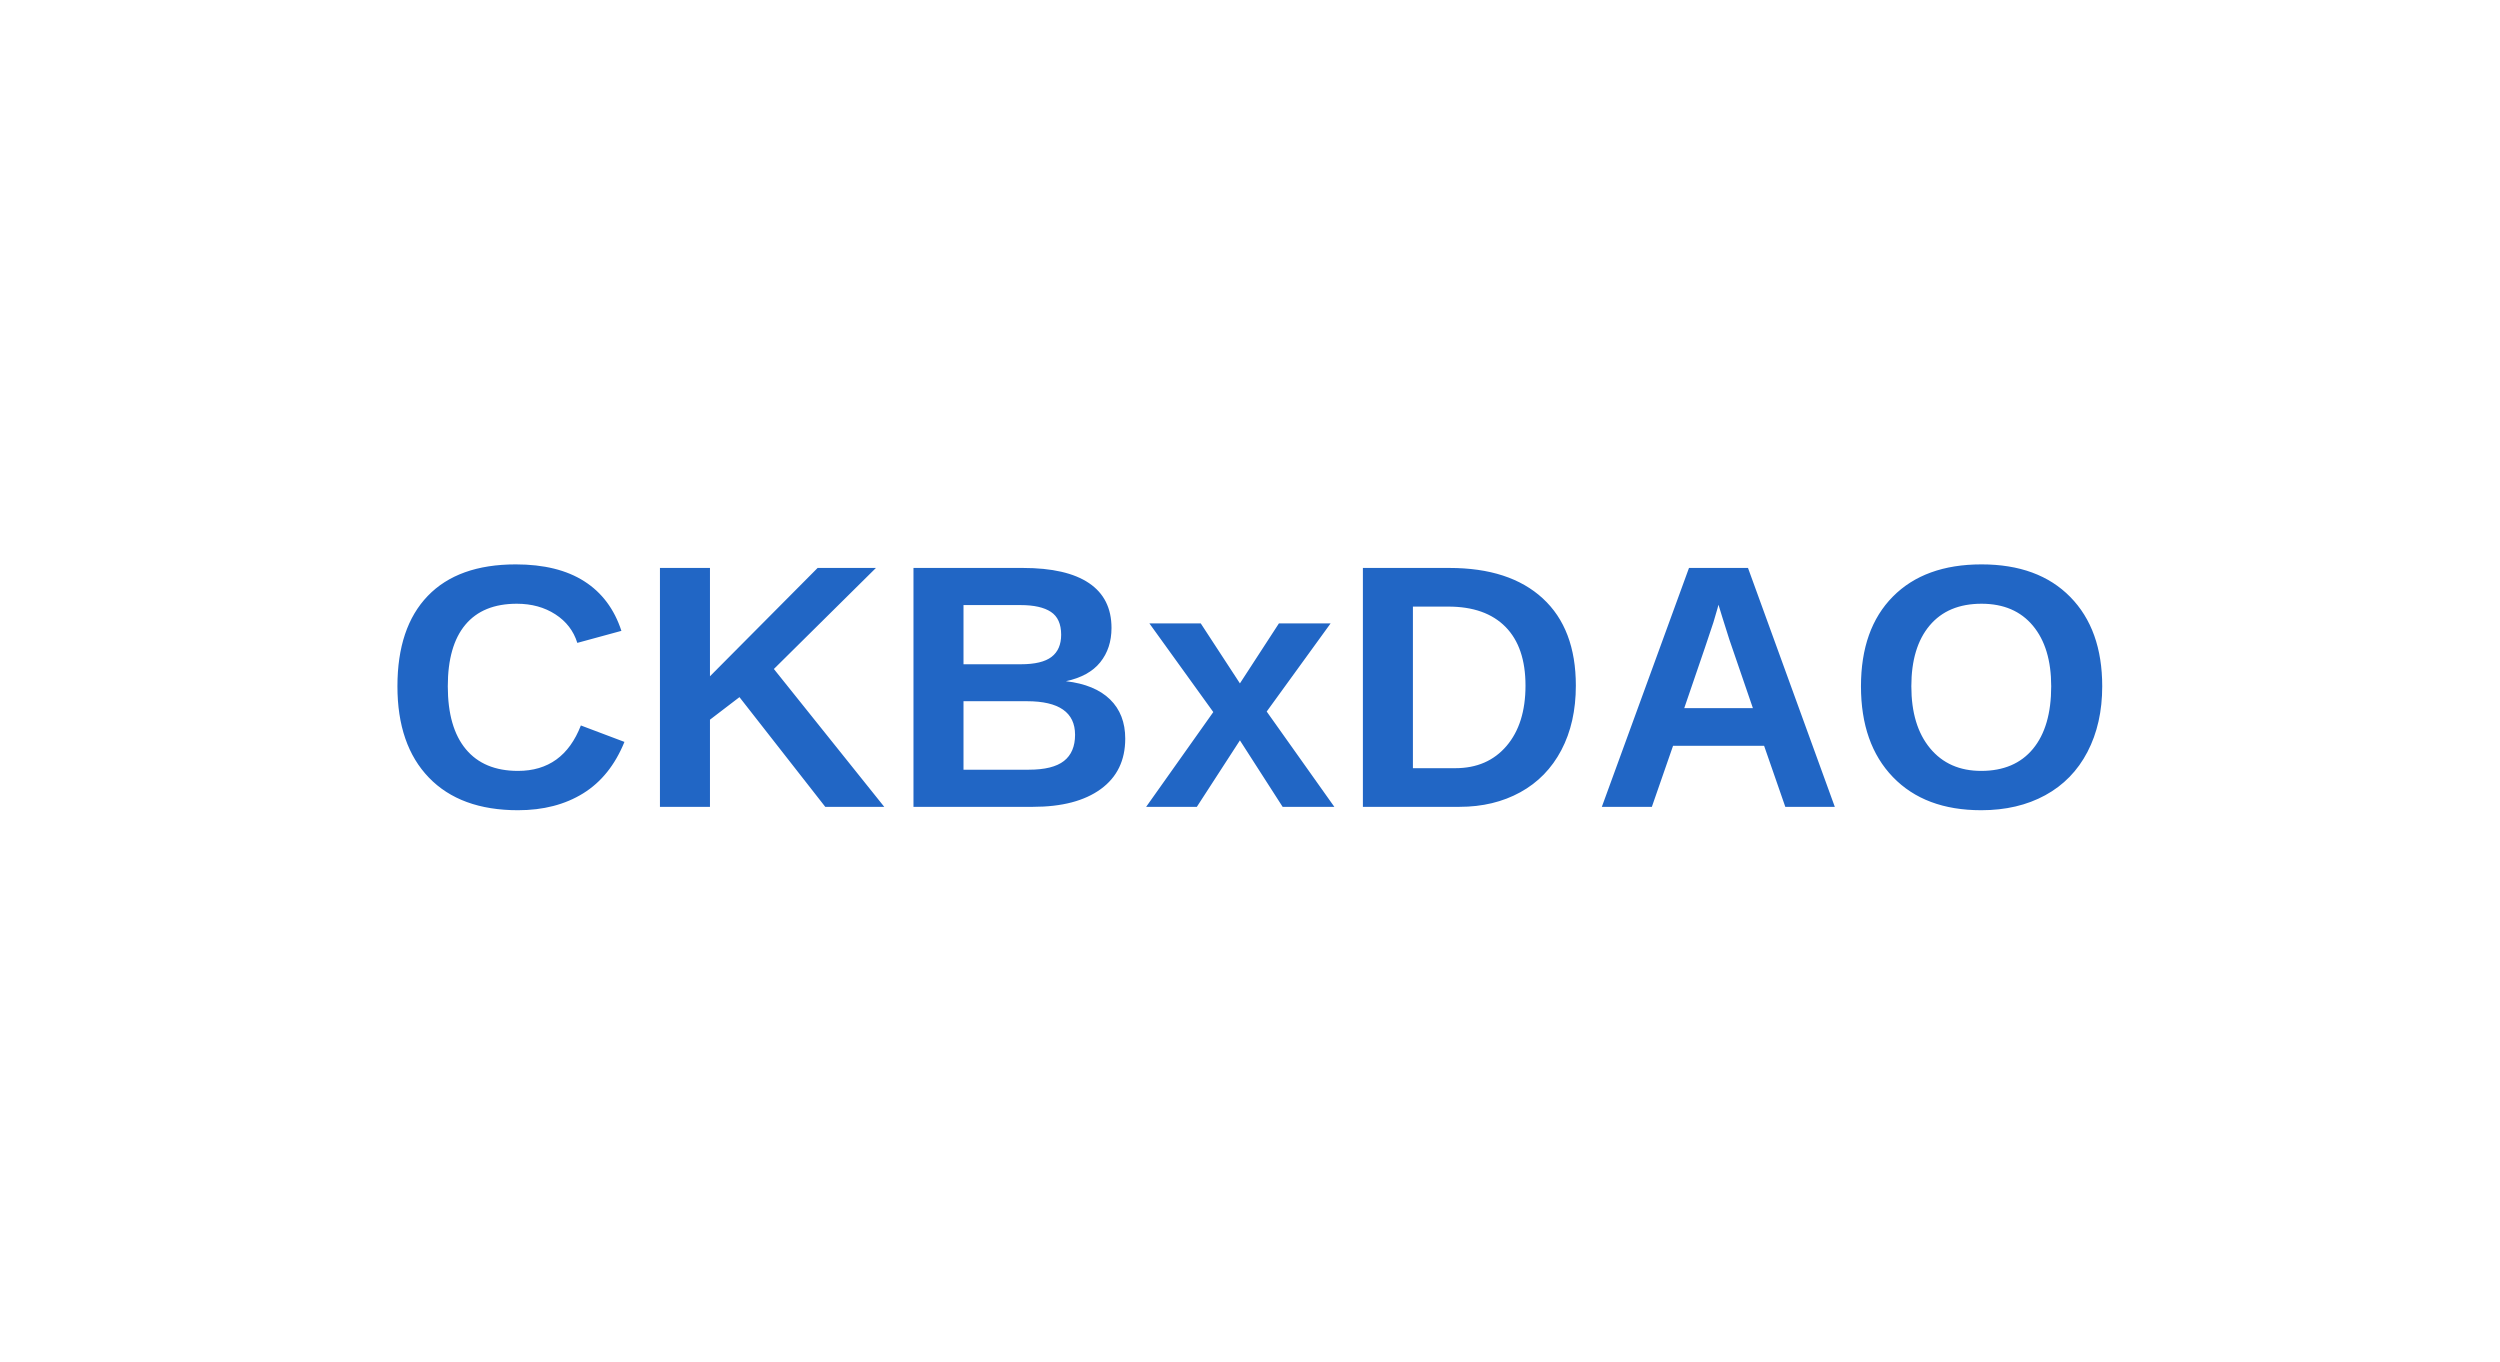
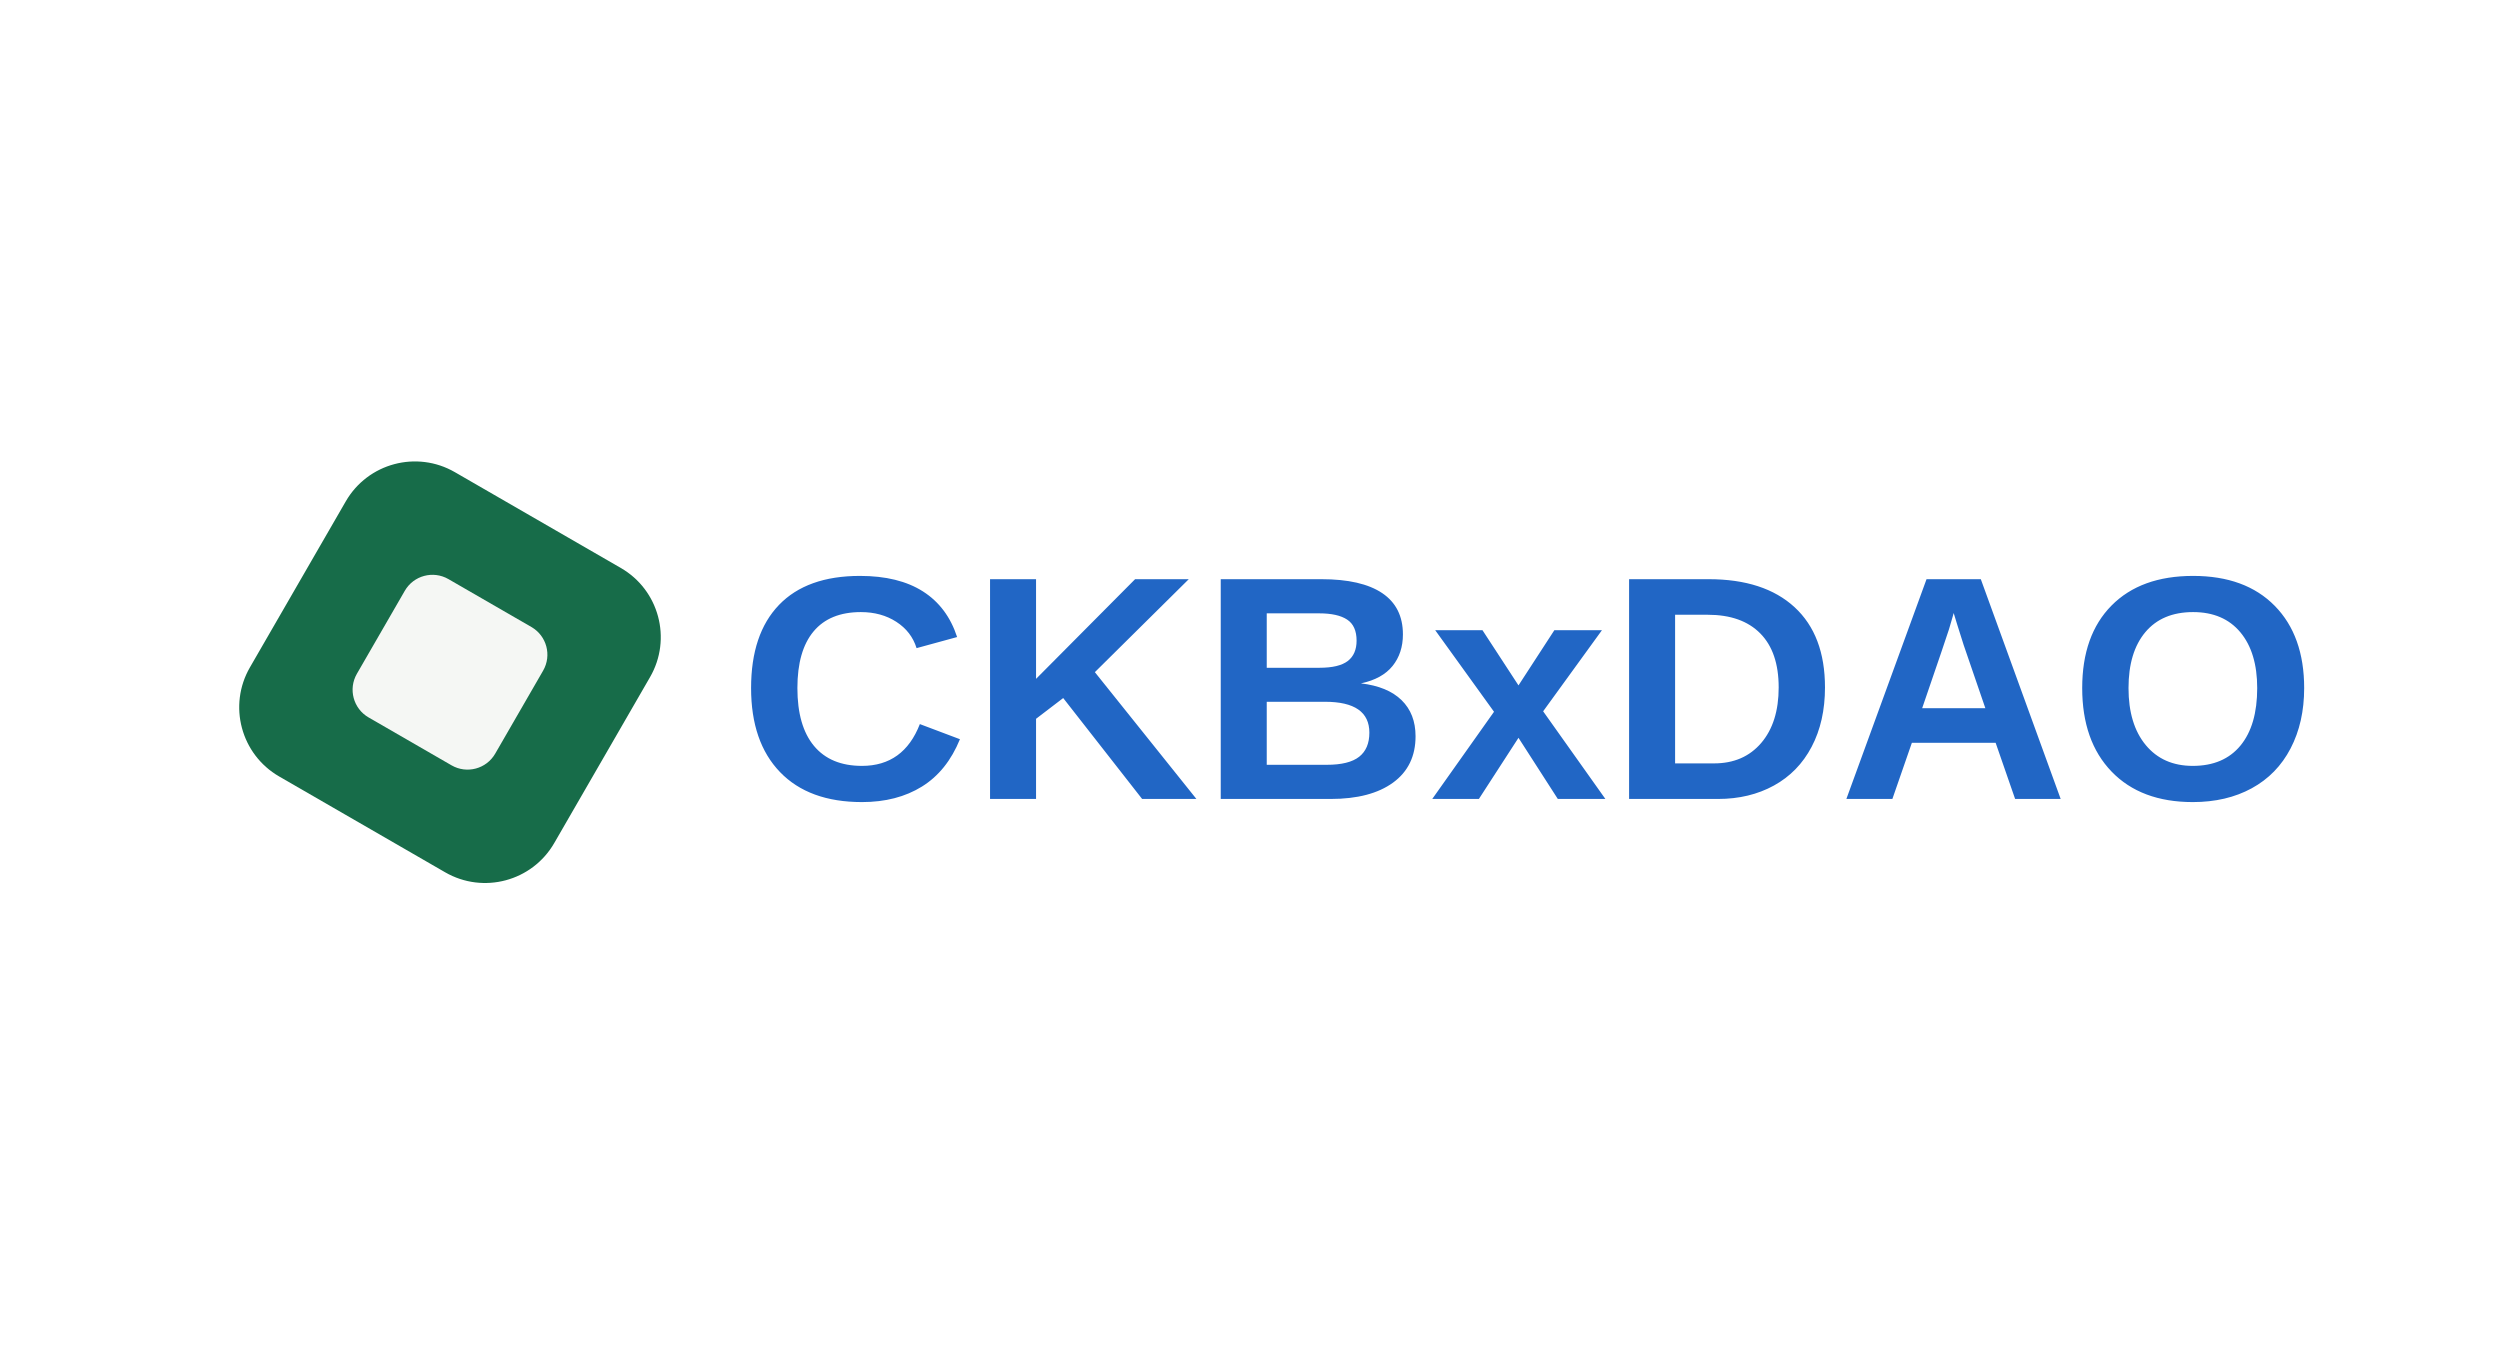
<svg xmlns="http://www.w3.org/2000/svg" viewBox="0 0 1800 980">
-   <text x="900" y="510" fill="#2166c5" font-family="Arial, sans-serif" font-size="250" font-weight="700" letter-spacing="2" text-anchor="middle" dominant-baseline="middle" textLength="1320" lengthAdjust="spacingAndGlyphs">CKBxDAO</text>
+   <g transform="translate(140 300) scale(11.5)">
+     <rect x="5" y="5" width="22" height="22" rx="5" fill="#176c49" transform="rotate(30 16 16)" />
+     <rect x="11" y="11" width="10" height="10" rx="2" fill="#f5f7f4" transform="rotate(30 16 16)" />
+   </g>
+   <text x="1100" y="510" fill="#2166c5" font-family="Arial, sans-serif" font-size="230" font-weight="700" text-anchor="middle" dominant-baseline="middle" textLength="1000" lengthAdjust="spacingAndGlyphs">CKBxDAO</text>
</svg>
